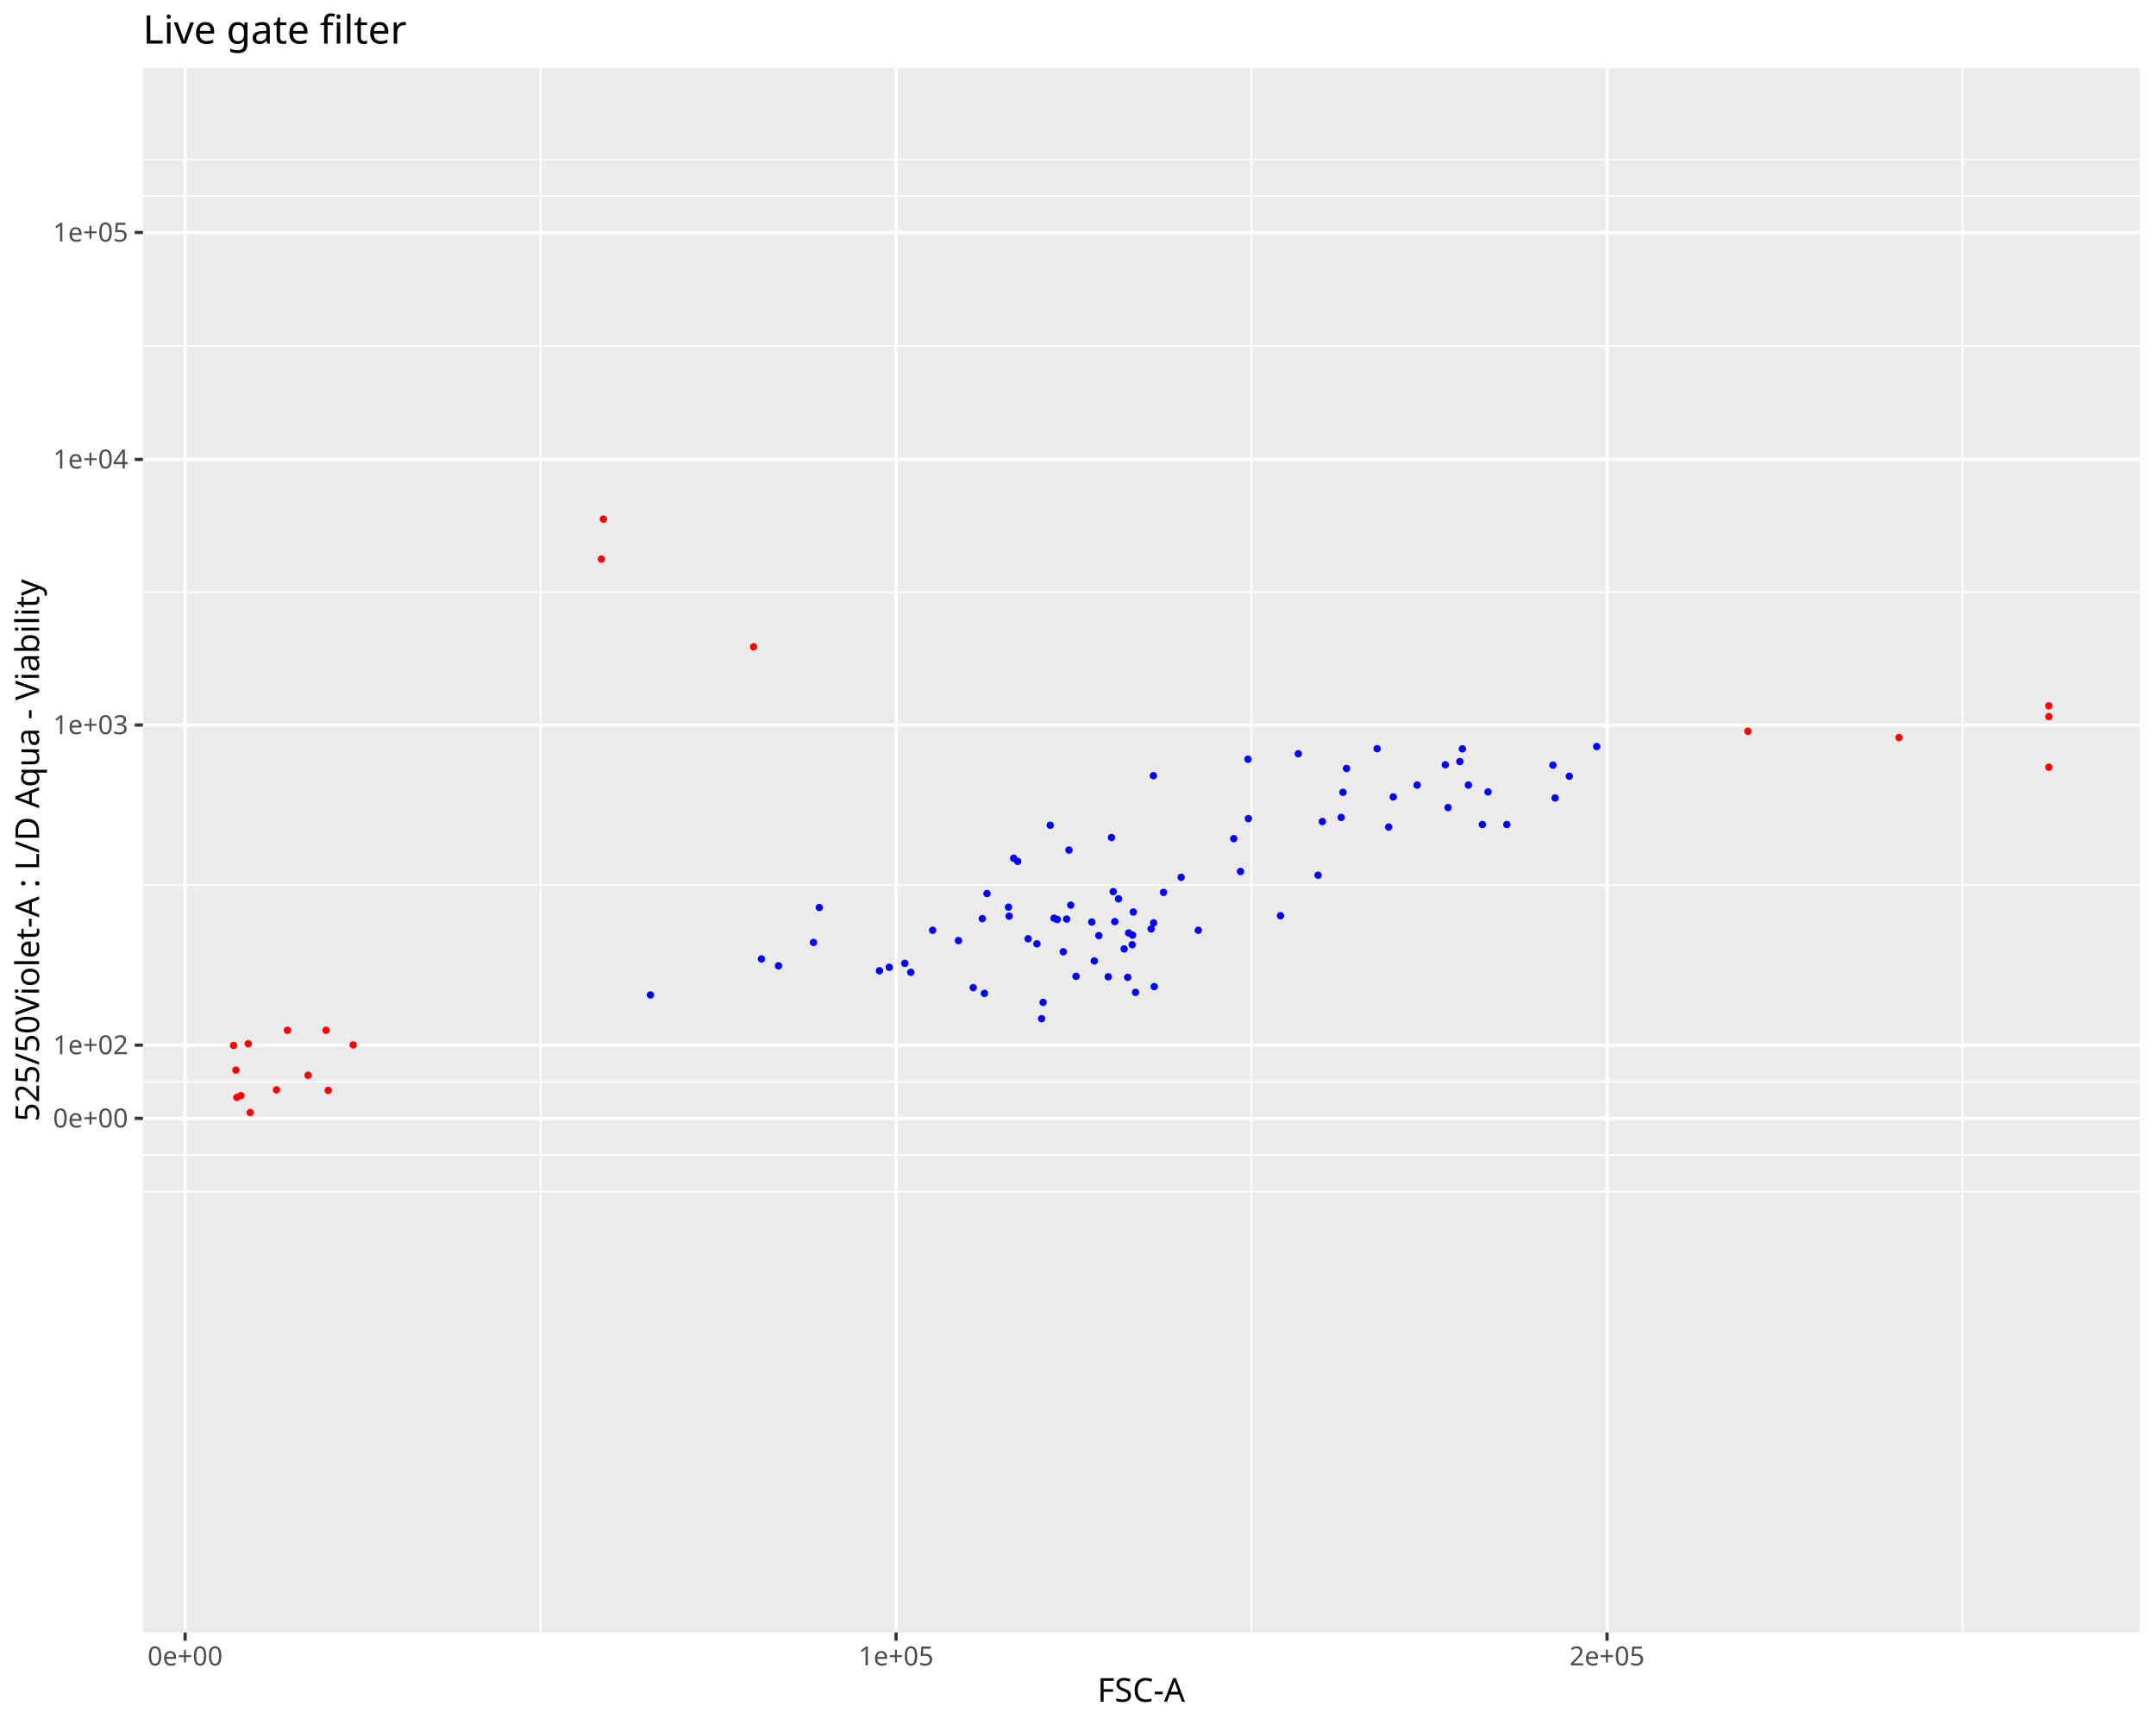
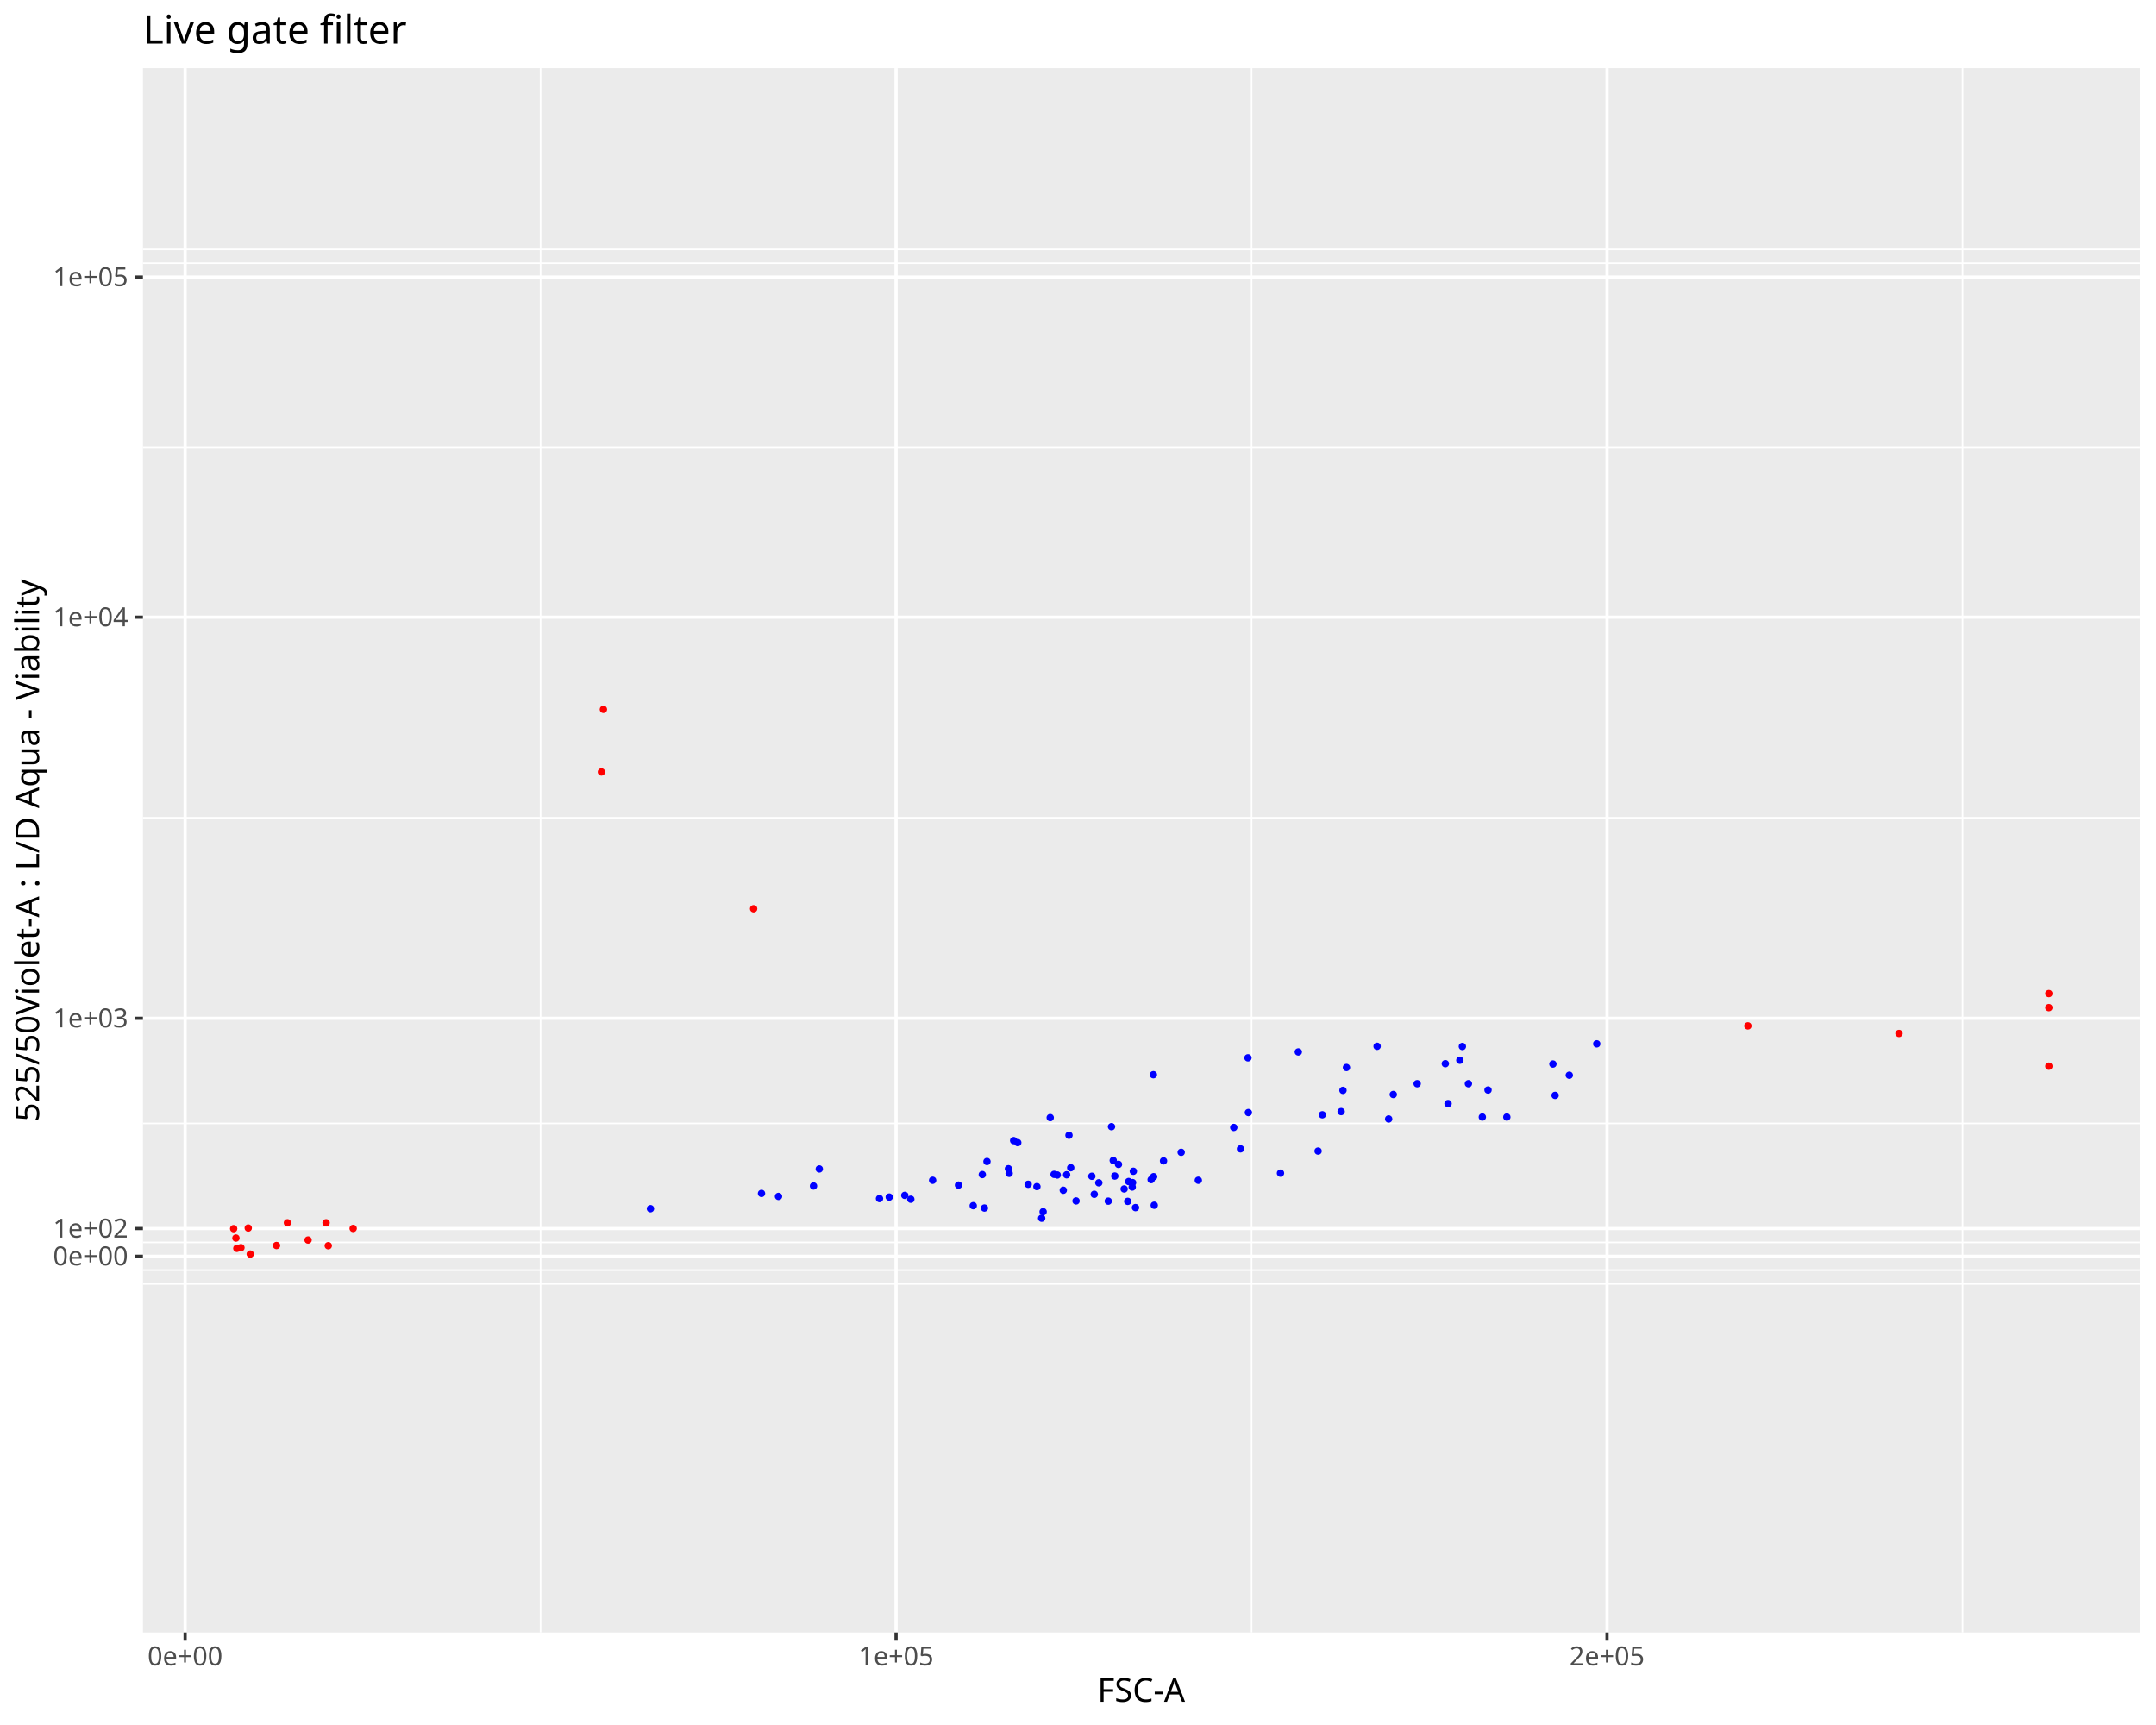
<svg xmlns="http://www.w3.org/2000/svg" class="svglite" data-engine-version="2.0" width="720.00pt" height="576.00pt" viewBox="0 0 720.00 576.00">
  <defs>
    <style type="text/css">
    .svglite line, .svglite polyline, .svglite polygon, .svglite path, .svglite rect, .svglite circle {
      fill: none;
      stroke: #000000;
      stroke-linecap: round;
      stroke-linejoin: round;
      stroke-miterlimit: 10.00;
    }
  </style>
  </defs>
  <rect width="100%" height="100%" style="stroke: none; fill: #FFFFFF;" />
  <defs>
    <clipPath id="cpMC4wMHw3MjAuMDB8MC4wMHw1NzYuMDA=">
      <rect x="0.00" y="0.00" width="720.00" height="576.00" />
    </clipPath>
  </defs>
  <g clip-path="url(#cpMC4wMHw3MjAuMDB8MC4wMHw1NzYuMDA=)">
    <rect x="0.00" y="0.00" width="720.00" height="576.00" style="stroke-width: 1.07; stroke: #FFFFFF; fill: #FFFFFF;" />
  </g>
  <defs>
    <clipPath id="cpNDcuNzN8NzE0LjUyfDIyLjc4fDU0NS4xMQ==">
      <rect x="47.73" y="22.78" width="666.80" height="522.33" />
    </clipPath>
  </defs>
  <g clip-path="url(#cpNDcuNzN8NzE0LjUyfDIyLjc4fDU0NS4xMQ==)">
    <rect x="47.73" y="22.78" width="666.80" height="522.33" style="stroke-width: 1.07; stroke: none; fill: #EBEBEB;" />
-     <polyline points="47.73,397.89 714.52,397.89 " style="stroke-width: 0.53; stroke: #FFFFFF; stroke-linecap: butt;" />
-     <polyline points="47.73,385.67 714.52,385.67 " style="stroke-width: 0.53; stroke: #FFFFFF; stroke-linecap: butt;" />
-     <polyline points="47.73,361.22 714.52,361.22 " style="stroke-width: 0.53; stroke: #FFFFFF; stroke-linecap: butt;" />
-     <polyline points="47.73,295.55 714.52,295.55 " style="stroke-width: 0.53; stroke: #FFFFFF; stroke-linecap: butt;" />
-     <polyline points="47.73,197.75 714.52,197.75 " style="stroke-width: 0.53; stroke: #FFFFFF; stroke-linecap: butt;" />
-     <polyline points="47.73,115.51 714.52,115.51 " style="stroke-width: 0.53; stroke: #FFFFFF; stroke-linecap: butt;" />
-     <polyline points="47.73,65.40 714.52,65.40 " style="stroke-width: 0.53; stroke: #FFFFFF; stroke-linecap: butt;" />
-     <polyline points="47.73,53.18 714.52,53.18 " style="stroke-width: 0.53; stroke: #FFFFFF; stroke-linecap: butt;" />
+     <polyline points="47.73,428.74 714.52,428.74 " style="stroke-width: 0.53; stroke: #FFFFFF; stroke-linecap: butt;" />
+     <polyline points="47.73,424.11 714.52,424.11 " style="stroke-width: 0.53; stroke: #FFFFFF; stroke-linecap: butt;" />
+     <polyline points="47.73,414.86 714.52,414.86 " style="stroke-width: 0.53; stroke: #FFFFFF; stroke-linecap: butt;" />
+     <polyline points="47.73,375.12 714.52,375.12 " style="stroke-width: 0.53; stroke: #FFFFFF; stroke-linecap: butt;" />
+     <polyline points="47.73,273.06 714.52,273.06 " style="stroke-width: 0.53; stroke: #FFFFFF; stroke-linecap: butt;" />
+     <polyline points="47.73,149.31 714.52,149.31 " style="stroke-width: 0.53; stroke: #FFFFFF; stroke-linecap: butt;" />
+     <polyline points="47.73,87.89 714.52,87.89 " style="stroke-width: 0.53; stroke: #FFFFFF; stroke-linecap: butt;" />
+     <polyline points="47.73,83.27 714.52,83.27 " style="stroke-width: 0.53; stroke: #FFFFFF; stroke-linecap: butt;" />
    <polyline points="180.53,545.11 180.53,22.78 " style="stroke-width: 0.53; stroke: #FFFFFF; stroke-linecap: butt;" />
    <polyline points="417.96,545.11 417.96,22.78 " style="stroke-width: 0.53; stroke: #FFFFFF; stroke-linecap: butt;" />
    <polyline points="655.38,545.11 655.38,22.78 " style="stroke-width: 0.53; stroke: #FFFFFF; stroke-linecap: butt;" />
-     <polyline points="47.73,373.44 714.52,373.44 " style="stroke-width: 1.07; stroke: #FFFFFF; stroke-linecap: butt;" />
-     <polyline points="47.73,348.99 714.52,348.99 " style="stroke-width: 1.07; stroke: #FFFFFF; stroke-linecap: butt;" />
-     <polyline points="47.73,242.10 714.52,242.10 " style="stroke-width: 1.07; stroke: #FFFFFF; stroke-linecap: butt;" />
-     <polyline points="47.73,153.40 714.52,153.40 " style="stroke-width: 1.07; stroke: #FFFFFF; stroke-linecap: butt;" />
-     <polyline points="47.73,77.63 714.52,77.63 " style="stroke-width: 1.07; stroke: #FFFFFF; stroke-linecap: butt;" />
+     <polyline points="47.73,419.49 714.52,419.49 " style="stroke-width: 1.07; stroke: #FFFFFF; stroke-linecap: butt;" />
+     <polyline points="47.73,410.23 714.52,410.23 " style="stroke-width: 1.07; stroke: #FFFFFF; stroke-linecap: butt;" />
+     <polyline points="47.73,340.02 714.52,340.02 " style="stroke-width: 1.07; stroke: #FFFFFF; stroke-linecap: butt;" />
+     <polyline points="47.73,206.09 714.52,206.09 " style="stroke-width: 1.07; stroke: #FFFFFF; stroke-linecap: butt;" />
+     <polyline points="47.73,92.52 714.52,92.52 " style="stroke-width: 1.07; stroke: #FFFFFF; stroke-linecap: butt;" />
    <polyline points="61.82,545.11 61.82,22.78 " style="stroke-width: 1.07; stroke: #FFFFFF; stroke-linecap: butt;" />
    <polyline points="299.24,545.11 299.24,22.78 " style="stroke-width: 1.07; stroke: #FFFFFF; stroke-linecap: butt;" />
    <polyline points="536.67,545.11 536.67,22.78 " style="stroke-width: 1.07; stroke: #FFFFFF; stroke-linecap: butt;" />
-     <circle cx="483.58" cy="269.66" r="0.89" style="stroke-width: 0.71; stroke: #0000FF; fill: #0000FF;" />
-     <circle cx="440.18" cy="292.25" r="0.89" style="stroke-width: 0.71; stroke: #0000FF; fill: #0000FF;" />
-     <circle cx="95.99" cy="344.03" r="0.89" style="stroke-width: 0.71; stroke: #FF0000; fill: #FF0000;" />
-     <circle cx="273.60" cy="303.04" r="0.89" style="stroke-width: 0.71; stroke: #0000FF; fill: #0000FF;" />
-     <circle cx="328.75" cy="331.70" r="0.89" style="stroke-width: 0.71; stroke: #0000FF; fill: #0000FF;" />
-     <circle cx="370.11" cy="326.17" r="0.89" style="stroke-width: 0.71; stroke: #0000FF; fill: #0000FF;" />
-     <circle cx="78.79" cy="357.32" r="0.89" style="stroke-width: 0.71; stroke: #FF0000; fill: #FF0000;" />
-     <circle cx="302.15" cy="321.67" r="0.89" style="stroke-width: 0.71; stroke: #0000FF; fill: #0000FF;" />
-     <circle cx="92.34" cy="363.90" r="0.89" style="stroke-width: 0.71; stroke: #FF0000; fill: #FF0000;" />
-     <circle cx="412.02" cy="280.04" r="0.89" style="stroke-width: 0.71; stroke: #0000FF; fill: #0000FF;" />
-     <circle cx="320.09" cy="314.08" r="0.89" style="stroke-width: 0.71; stroke: #0000FF; fill: #0000FF;" />
-     <circle cx="338.51" cy="286.58" r="0.89" style="stroke-width: 0.71; stroke: #0000FF; fill: #0000FF;" />
-     <circle cx="495.03" cy="275.31" r="0.89" style="stroke-width: 0.71; stroke: #0000FF; fill: #0000FF;" />
-     <circle cx="254.30" cy="320.21" r="0.89" style="stroke-width: 0.71; stroke: #0000FF; fill: #0000FF;" />
-     <circle cx="416.76" cy="253.52" r="0.89" style="stroke-width: 0.71; stroke: #0000FF; fill: #0000FF;" />
-     <circle cx="337.01" cy="305.91" r="0.89" style="stroke-width: 0.71; stroke: #0000FF; fill: #0000FF;" />
-     <circle cx="350.72" cy="275.56" r="0.89" style="stroke-width: 0.71; stroke: #0000FF; fill: #0000FF;" />
-     <circle cx="496.93" cy="264.44" r="0.89" style="stroke-width: 0.71; stroke: #0000FF; fill: #0000FF;" />
-     <circle cx="366.95" cy="312.41" r="0.89" style="stroke-width: 0.71; stroke: #0000FF; fill: #0000FF;" />
-     <circle cx="348.35" cy="334.71" r="0.89" style="stroke-width: 0.71; stroke: #0000FF; fill: #0000FF;" />
-     <circle cx="364.62" cy="307.88" r="0.89" style="stroke-width: 0.71; stroke: #0000FF; fill: #0000FF;" />
-     <circle cx="378.48" cy="304.53" r="0.89" style="stroke-width: 0.71; stroke: #0000FF; fill: #0000FF;" />
-     <circle cx="388.56" cy="297.99" r="0.89" style="stroke-width: 0.71; stroke: #0000FF; fill: #0000FF;" />
-     <circle cx="109.62" cy="364.09" r="0.89" style="stroke-width: 0.71; stroke: #FF0000; fill: #FF0000;" />
-     <circle cx="359.35" cy="326.00" r="0.89" style="stroke-width: 0.71; stroke: #0000FF; fill: #0000FF;" />
-     <circle cx="328.04" cy="306.74" r="0.89" style="stroke-width: 0.71; stroke: #0000FF; fill: #0000FF;" />
-     <circle cx="217.22" cy="332.23" r="0.89" style="stroke-width: 0.71; stroke: #0000FF; fill: #0000FF;" />
-     <circle cx="376.61" cy="326.34" r="0.89" style="stroke-width: 0.71; stroke: #0000FF; fill: #0000FF;" />
-     <circle cx="416.90" cy="273.35" r="0.89" style="stroke-width: 0.71; stroke: #0000FF; fill: #0000FF;" />
-     <circle cx="293.70" cy="324.15" r="0.89" style="stroke-width: 0.71; stroke: #0000FF; fill: #0000FF;" />
-     <circle cx="102.88" cy="359.06" r="0.89" style="stroke-width: 0.71; stroke: #FF0000; fill: #FF0000;" />
-     <circle cx="352.01" cy="306.60" r="0.89" style="stroke-width: 0.71; stroke: #0000FF; fill: #0000FF;" />
-     <circle cx="583.71" cy="244.17" r="0.89" style="stroke-width: 0.71; stroke: #FF0000; fill: #FF0000;" />
-     <circle cx="449.66" cy="256.61" r="0.89" style="stroke-width: 0.71; stroke: #0000FF; fill: #0000FF;" />
-     <circle cx="384.43" cy="310.19" r="0.89" style="stroke-width: 0.71; stroke: #0000FF; fill: #0000FF;" />
-     <circle cx="296.96" cy="322.99" r="0.89" style="stroke-width: 0.71; stroke: #0000FF; fill: #0000FF;" />
-     <circle cx="80.46" cy="365.84" r="0.89" style="stroke-width: 0.71; stroke: #FF0000; fill: #FF0000;" />
-     <circle cx="271.67" cy="314.69" r="0.89" style="stroke-width: 0.71; stroke: #0000FF; fill: #0000FF;" />
-     <circle cx="375.41" cy="316.86" r="0.89" style="stroke-width: 0.71; stroke: #0000FF; fill: #0000FF;" />
-     <circle cx="518.60" cy="255.49" r="0.89" style="stroke-width: 0.71; stroke: #0000FF; fill: #0000FF;" />
-     <circle cx="414.27" cy="291.00" r="0.89" style="stroke-width: 0.71; stroke: #0000FF; fill: #0000FF;" />
-     <circle cx="487.52" cy="254.29" r="0.89" style="stroke-width: 0.71; stroke: #0000FF; fill: #0000FF;" />
-     <circle cx="459.89" cy="250.01" r="0.89" style="stroke-width: 0.71; stroke: #0000FF; fill: #0000FF;" />
-     <circle cx="108.90" cy="344.03" r="0.89" style="stroke-width: 0.71; stroke: #FF0000; fill: #FF0000;" />
-     <circle cx="372.29" cy="307.74" r="0.89" style="stroke-width: 0.71; stroke: #0000FF; fill: #0000FF;" />
-     <circle cx="427.62" cy="305.77" r="0.89" style="stroke-width: 0.71; stroke: #0000FF; fill: #0000FF;" />
-     <circle cx="684.21" cy="235.69" r="0.89" style="stroke-width: 0.71; stroke: #FF0000; fill: #FF0000;" />
-     <circle cx="304.16" cy="324.66" r="0.89" style="stroke-width: 0.71; stroke: #0000FF; fill: #0000FF;" />
-     <circle cx="634.18" cy="246.28" r="0.89" style="stroke-width: 0.71; stroke: #FF0000; fill: #FF0000;" />
-     <circle cx="347.86" cy="340.15" r="0.89" style="stroke-width: 0.71; stroke: #0000FF; fill: #0000FF;" />
-     <circle cx="447.88" cy="272.95" r="0.89" style="stroke-width: 0.71; stroke: #0000FF; fill: #0000FF;" />
-     <circle cx="365.43" cy="320.86" r="0.89" style="stroke-width: 0.71; stroke: #0000FF; fill: #0000FF;" />
-     <circle cx="385.46" cy="329.43" r="0.89" style="stroke-width: 0.71; stroke: #0000FF; fill: #0000FF;" />
-     <circle cx="339.88" cy="287.63" r="0.89" style="stroke-width: 0.71; stroke: #0000FF; fill: #0000FF;" />
-     <circle cx="482.67" cy="255.38" r="0.89" style="stroke-width: 0.71; stroke: #0000FF; fill: #0000FF;" />
-     <circle cx="488.36" cy="250.05" r="0.89" style="stroke-width: 0.71; stroke: #0000FF; fill: #0000FF;" />
-     <circle cx="311.45" cy="310.63" r="0.89" style="stroke-width: 0.71; stroke: #0000FF; fill: #0000FF;" />
-     <circle cx="325.01" cy="329.78" r="0.89" style="stroke-width: 0.71; stroke: #0000FF; fill: #0000FF;" />
-     <circle cx="355.09" cy="317.81" r="0.89" style="stroke-width: 0.71; stroke: #0000FF; fill: #0000FF;" />
-     <circle cx="200.84" cy="186.70" r="0.89" style="stroke-width: 0.71; stroke: #FF0000; fill: #FF0000;" />
-     <circle cx="346.28" cy="315.15" r="0.89" style="stroke-width: 0.71; stroke: #0000FF; fill: #0000FF;" />
-     <circle cx="83.57" cy="371.49" r="0.89" style="stroke-width: 0.71; stroke: #FF0000; fill: #FF0000;" />
-     <circle cx="251.67" cy="215.98" r="0.89" style="stroke-width: 0.71; stroke: #FF0000; fill: #FF0000;" />
-     <circle cx="356.99" cy="283.85" r="0.89" style="stroke-width: 0.71; stroke: #0000FF; fill: #0000FF;" />
-     <circle cx="371.77" cy="297.74" r="0.89" style="stroke-width: 0.71; stroke: #0000FF; fill: #0000FF;" />
-     <circle cx="684.21" cy="239.28" r="0.89" style="stroke-width: 0.71; stroke: #FF0000; fill: #FF0000;" />
-     <circle cx="78.03" cy="349.10" r="0.89" style="stroke-width: 0.71; stroke: #FF0000; fill: #FF0000;" />
-     <circle cx="684.21" cy="256.18" r="0.89" style="stroke-width: 0.71; stroke: #FF0000; fill: #FF0000;" />
-     <circle cx="82.90" cy="348.54" r="0.89" style="stroke-width: 0.71; stroke: #FF0000; fill: #FF0000;" />
-     <circle cx="385.17" cy="259.02" r="0.89" style="stroke-width: 0.71; stroke: #0000FF; fill: #0000FF;" />
-     <circle cx="441.60" cy="274.32" r="0.89" style="stroke-width: 0.71; stroke: #0000FF; fill: #0000FF;" />
-     <circle cx="343.35" cy="313.47" r="0.89" style="stroke-width: 0.71; stroke: #0000FF; fill: #0000FF;" />
-     <circle cx="394.46" cy="292.94" r="0.89" style="stroke-width: 0.71; stroke: #0000FF; fill: #0000FF;" />
-     <circle cx="524.07" cy="259.20" r="0.89" style="stroke-width: 0.71; stroke: #0000FF; fill: #0000FF;" />
-     <circle cx="463.75" cy="276.16" r="0.89" style="stroke-width: 0.71; stroke: #0000FF; fill: #0000FF;" />
-     <circle cx="519.33" cy="266.45" r="0.89" style="stroke-width: 0.71; stroke: #0000FF; fill: #0000FF;" />
-     <circle cx="329.60" cy="298.36" r="0.89" style="stroke-width: 0.71; stroke: #0000FF; fill: #0000FF;" />
-     <circle cx="378.23" cy="312.26" r="0.89" style="stroke-width: 0.71; stroke: #0000FF; fill: #0000FF;" />
-     <circle cx="117.94" cy="348.91" r="0.89" style="stroke-width: 0.71; stroke: #FF0000; fill: #FF0000;" />
-     <circle cx="356.20" cy="306.89" r="0.89" style="stroke-width: 0.71; stroke: #0000FF; fill: #0000FF;" />
-     <circle cx="379.20" cy="331.35" r="0.89" style="stroke-width: 0.71; stroke: #0000FF; fill: #0000FF;" />
-     <circle cx="433.57" cy="251.70" r="0.89" style="stroke-width: 0.71; stroke: #0000FF; fill: #0000FF;" />
-     <circle cx="400.18" cy="310.63" r="0.89" style="stroke-width: 0.71; stroke: #0000FF; fill: #0000FF;" />
-     <circle cx="259.98" cy="322.50" r="0.89" style="stroke-width: 0.71; stroke: #0000FF; fill: #0000FF;" />
-     <circle cx="357.57" cy="302.24" r="0.89" style="stroke-width: 0.71; stroke: #0000FF; fill: #0000FF;" />
-     <circle cx="378.11" cy="315.46" r="0.89" style="stroke-width: 0.71; stroke: #0000FF; fill: #0000FF;" />
-     <circle cx="533.24" cy="249.28" r="0.89" style="stroke-width: 0.71; stroke: #0000FF; fill: #0000FF;" />
-     <circle cx="473.27" cy="262.14" r="0.89" style="stroke-width: 0.71; stroke: #0000FF; fill: #0000FF;" />
-     <circle cx="201.50" cy="173.34" r="0.89" style="stroke-width: 0.71; stroke: #FF0000; fill: #FF0000;" />
-     <circle cx="448.49" cy="264.57" r="0.89" style="stroke-width: 0.71; stroke: #0000FF; fill: #0000FF;" />
-     <circle cx="385.26" cy="308.16" r="0.89" style="stroke-width: 0.71; stroke: #0000FF; fill: #0000FF;" />
-     <circle cx="503.21" cy="275.31" r="0.89" style="stroke-width: 0.71; stroke: #0000FF; fill: #0000FF;" />
-     <circle cx="336.77" cy="302.90" r="0.89" style="stroke-width: 0.71; stroke: #0000FF; fill: #0000FF;" />
-     <circle cx="376.92" cy="311.52" r="0.89" style="stroke-width: 0.71; stroke: #0000FF; fill: #0000FF;" />
-     <circle cx="373.52" cy="300.14" r="0.89" style="stroke-width: 0.71; stroke: #0000FF; fill: #0000FF;" />
-     <circle cx="371.19" cy="279.67" r="0.89" style="stroke-width: 0.71; stroke: #0000FF; fill: #0000FF;" />
-     <circle cx="353.08" cy="307.03" r="0.89" style="stroke-width: 0.71; stroke: #0000FF; fill: #0000FF;" />
-     <circle cx="465.29" cy="266.11" r="0.89" style="stroke-width: 0.71; stroke: #0000FF; fill: #0000FF;" />
-     <circle cx="79.10" cy="366.43" r="0.89" style="stroke-width: 0.71; stroke: #FF0000; fill: #FF0000;" />
-     <circle cx="490.38" cy="262.14" r="0.89" style="stroke-width: 0.71; stroke: #0000FF; fill: #0000FF;" />
+     <circle cx="483.58" cy="368.51" r="0.89" style="stroke-width: 0.71; stroke: #0000FF; fill: #0000FF;" />
+     <circle cx="440.18" cy="384.36" r="0.89" style="stroke-width: 0.71; stroke: #0000FF; fill: #0000FF;" />
+     <circle cx="95.99" cy="408.31" r="0.89" style="stroke-width: 0.71; stroke: #FF0000; fill: #FF0000;" />
+     <circle cx="273.60" cy="390.33" r="0.89" style="stroke-width: 0.71; stroke: #0000FF; fill: #0000FF;" />
+     <circle cx="328.75" cy="403.38" r="0.89" style="stroke-width: 0.71; stroke: #0000FF; fill: #0000FF;" />
+     <circle cx="370.11" cy="401.08" r="0.89" style="stroke-width: 0.71; stroke: #0000FF; fill: #0000FF;" />
+     <circle cx="78.79" cy="413.41" r="0.89" style="stroke-width: 0.71; stroke: #FF0000; fill: #FF0000;" />
+     <circle cx="302.15" cy="399.15" r="0.89" style="stroke-width: 0.71; stroke: #0000FF; fill: #0000FF;" />
+     <circle cx="92.34" cy="415.90" r="0.89" style="stroke-width: 0.71; stroke: #FF0000; fill: #FF0000;" />
+     <circle cx="412.02" cy="376.47" r="0.89" style="stroke-width: 0.71; stroke: #0000FF; fill: #0000FF;" />
+     <circle cx="320.09" cy="395.73" r="0.89" style="stroke-width: 0.71; stroke: #0000FF; fill: #0000FF;" />
+     <circle cx="338.51" cy="380.87" r="0.89" style="stroke-width: 0.71; stroke: #0000FF; fill: #0000FF;" />
+     <circle cx="495.03" cy="373.00" r="0.89" style="stroke-width: 0.71; stroke: #0000FF; fill: #0000FF;" />
+     <circle cx="254.30" cy="398.50" r="0.89" style="stroke-width: 0.71; stroke: #0000FF; fill: #0000FF;" />
+     <circle cx="416.76" cy="353.22" r="0.89" style="stroke-width: 0.71; stroke: #0000FF; fill: #0000FF;" />
+     <circle cx="337.01" cy="391.80" r="0.89" style="stroke-width: 0.71; stroke: #0000FF; fill: #0000FF;" />
+     <circle cx="350.72" cy="373.19" r="0.89" style="stroke-width: 0.71; stroke: #0000FF; fill: #0000FF;" />
+     <circle cx="496.93" cy="363.97" r="0.89" style="stroke-width: 0.71; stroke: #0000FF; fill: #0000FF;" />
+     <circle cx="366.95" cy="394.96" r="0.89" style="stroke-width: 0.71; stroke: #0000FF; fill: #0000FF;" />
+     <circle cx="348.35" cy="404.61" r="0.89" style="stroke-width: 0.71; stroke: #0000FF; fill: #0000FF;" />
+     <circle cx="364.62" cy="392.77" r="0.89" style="stroke-width: 0.71; stroke: #0000FF; fill: #0000FF;" />
+     <circle cx="378.48" cy="391.10" r="0.89" style="stroke-width: 0.71; stroke: #0000FF; fill: #0000FF;" />
+     <circle cx="388.56" cy="387.64" r="0.89" style="stroke-width: 0.71; stroke: #0000FF; fill: #0000FF;" />
+     <circle cx="109.62" cy="415.97" r="0.89" style="stroke-width: 0.71; stroke: #FF0000; fill: #FF0000;" />
+     <circle cx="359.35" cy="401.01" r="0.89" style="stroke-width: 0.71; stroke: #0000FF; fill: #0000FF;" />
+     <circle cx="328.04" cy="392.21" r="0.89" style="stroke-width: 0.71; stroke: #0000FF; fill: #0000FF;" />
+     <circle cx="217.22" cy="403.60" r="0.89" style="stroke-width: 0.71; stroke: #0000FF; fill: #0000FF;" />
+     <circle cx="376.61" cy="401.15" r="0.89" style="stroke-width: 0.71; stroke: #0000FF; fill: #0000FF;" />
+     <circle cx="416.90" cy="371.49" r="0.89" style="stroke-width: 0.71; stroke: #0000FF; fill: #0000FF;" />
+     <circle cx="293.70" cy="400.22" r="0.89" style="stroke-width: 0.71; stroke: #0000FF; fill: #0000FF;" />
+     <circle cx="102.88" cy="414.07" r="0.89" style="stroke-width: 0.71; stroke: #FF0000; fill: #FF0000;" />
+     <circle cx="352.01" cy="392.14" r="0.89" style="stroke-width: 0.71; stroke: #0000FF; fill: #0000FF;" />
+     <circle cx="583.71" cy="342.55" r="0.89" style="stroke-width: 0.71; stroke: #FF0000; fill: #FF0000;" />
+     <circle cx="449.66" cy="356.45" r="0.89" style="stroke-width: 0.71; stroke: #0000FF; fill: #0000FF;" />
+     <circle cx="384.43" cy="393.90" r="0.89" style="stroke-width: 0.71; stroke: #0000FF; fill: #0000FF;" />
+     <circle cx="296.96" cy="399.72" r="0.89" style="stroke-width: 0.71; stroke: #0000FF; fill: #0000FF;" />
+     <circle cx="80.46" cy="416.63" r="0.89" style="stroke-width: 0.71; stroke: #FF0000; fill: #FF0000;" />
+     <circle cx="271.67" cy="396.02" r="0.89" style="stroke-width: 0.71; stroke: #0000FF; fill: #0000FF;" />
+     <circle cx="375.41" cy="397.01" r="0.89" style="stroke-width: 0.71; stroke: #0000FF; fill: #0000FF;" />
+     <circle cx="518.60" cy="355.29" r="0.89" style="stroke-width: 0.71; stroke: #0000FF; fill: #0000FF;" />
+     <circle cx="414.27" cy="383.62" r="0.89" style="stroke-width: 0.71; stroke: #0000FF; fill: #0000FF;" />
+     <circle cx="487.52" cy="354.03" r="0.89" style="stroke-width: 0.71; stroke: #0000FF; fill: #0000FF;" />
+     <circle cx="459.89" cy="349.37" r="0.89" style="stroke-width: 0.71; stroke: #0000FF; fill: #0000FF;" />
+     <circle cx="108.90" cy="408.31" r="0.89" style="stroke-width: 0.71; stroke: #FF0000; fill: #FF0000;" />
+     <circle cx="372.29" cy="392.70" r="0.89" style="stroke-width: 0.71; stroke: #0000FF; fill: #0000FF;" />
+     <circle cx="427.62" cy="391.73" r="0.89" style="stroke-width: 0.71; stroke: #0000FF; fill: #0000FF;" />
+     <circle cx="684.21" cy="331.76" r="0.89" style="stroke-width: 0.71; stroke: #FF0000; fill: #FF0000;" />
+     <circle cx="304.16" cy="400.44" r="0.89" style="stroke-width: 0.71; stroke: #0000FF; fill: #0000FF;" />
+     <circle cx="634.18" cy="345.08" r="0.89" style="stroke-width: 0.71; stroke: #FF0000; fill: #FF0000;" />
+     <circle cx="347.86" cy="406.78" r="0.89" style="stroke-width: 0.71; stroke: #0000FF; fill: #0000FF;" />
+     <circle cx="447.88" cy="371.17" r="0.89" style="stroke-width: 0.71; stroke: #0000FF; fill: #0000FF;" />
+     <circle cx="365.43" cy="398.79" r="0.89" style="stroke-width: 0.71; stroke: #0000FF; fill: #0000FF;" />
+     <circle cx="385.46" cy="402.45" r="0.89" style="stroke-width: 0.71; stroke: #0000FF; fill: #0000FF;" />
+     <circle cx="339.88" cy="381.54" r="0.89" style="stroke-width: 0.71; stroke: #0000FF; fill: #0000FF;" />
+     <circle cx="482.67" cy="355.18" r="0.89" style="stroke-width: 0.71; stroke: #0000FF; fill: #0000FF;" />
+     <circle cx="488.36" cy="349.43" r="0.89" style="stroke-width: 0.71; stroke: #0000FF; fill: #0000FF;" />
+     <circle cx="311.45" cy="394.11" r="0.89" style="stroke-width: 0.71; stroke: #0000FF; fill: #0000FF;" />
+     <circle cx="325.01" cy="402.59" r="0.89" style="stroke-width: 0.71; stroke: #0000FF; fill: #0000FF;" />
+     <circle cx="355.09" cy="397.44" r="0.89" style="stroke-width: 0.71; stroke: #0000FF; fill: #0000FF;" />
+     <circle cx="200.84" cy="257.77" r="0.89" style="stroke-width: 0.71; stroke: #FF0000; fill: #FF0000;" />
+     <circle cx="346.28" cy="396.23" r="0.89" style="stroke-width: 0.71; stroke: #0000FF; fill: #0000FF;" />
+     <circle cx="83.57" cy="418.76" r="0.89" style="stroke-width: 0.71; stroke: #FF0000; fill: #FF0000;" />
+     <circle cx="251.67" cy="303.44" r="0.89" style="stroke-width: 0.71; stroke: #FF0000; fill: #FF0000;" />
+     <circle cx="356.99" cy="379.08" r="0.89" style="stroke-width: 0.71; stroke: #0000FF; fill: #0000FF;" />
+     <circle cx="371.77" cy="387.50" r="0.89" style="stroke-width: 0.71; stroke: #0000FF; fill: #0000FF;" />
+     <circle cx="684.21" cy="336.46" r="0.89" style="stroke-width: 0.71; stroke: #FF0000; fill: #FF0000;" />
+     <circle cx="78.03" cy="410.27" r="0.89" style="stroke-width: 0.71; stroke: #FF0000; fill: #FF0000;" />
+     <circle cx="684.21" cy="356.01" r="0.89" style="stroke-width: 0.71; stroke: #FF0000; fill: #FF0000;" />
+     <circle cx="82.90" cy="410.06" r="0.89" style="stroke-width: 0.71; stroke: #FF0000; fill: #FF0000;" />
+     <circle cx="385.17" cy="358.86" r="0.89" style="stroke-width: 0.71; stroke: #0000FF; fill: #0000FF;" />
+     <circle cx="441.60" cy="372.24" r="0.89" style="stroke-width: 0.71; stroke: #0000FF; fill: #0000FF;" />
+     <circle cx="343.35" cy="395.45" r="0.89" style="stroke-width: 0.71; stroke: #0000FF; fill: #0000FF;" />
+     <circle cx="394.46" cy="384.77" r="0.89" style="stroke-width: 0.71; stroke: #0000FF; fill: #0000FF;" />
+     <circle cx="524.07" cy="359.03" r="0.89" style="stroke-width: 0.71; stroke: #0000FF; fill: #0000FF;" />
+     <circle cx="463.75" cy="373.64" r="0.89" style="stroke-width: 0.71; stroke: #0000FF; fill: #0000FF;" />
+     <circle cx="519.33" cy="365.77" r="0.89" style="stroke-width: 0.71; stroke: #0000FF; fill: #0000FF;" />
+     <circle cx="329.60" cy="387.84" r="0.89" style="stroke-width: 0.71; stroke: #0000FF; fill: #0000FF;" />
+     <circle cx="378.23" cy="394.89" r="0.89" style="stroke-width: 0.71; stroke: #0000FF; fill: #0000FF;" />
+     <circle cx="117.94" cy="410.20" r="0.89" style="stroke-width: 0.71; stroke: #FF0000; fill: #FF0000;" />
+     <circle cx="356.20" cy="392.28" r="0.89" style="stroke-width: 0.71; stroke: #0000FF; fill: #0000FF;" />
+     <circle cx="379.20" cy="403.24" r="0.89" style="stroke-width: 0.71; stroke: #0000FF; fill: #0000FF;" />
+     <circle cx="433.57" cy="351.25" r="0.89" style="stroke-width: 0.71; stroke: #0000FF; fill: #0000FF;" />
+     <circle cx="400.18" cy="394.11" r="0.89" style="stroke-width: 0.71; stroke: #0000FF; fill: #0000FF;" />
+     <circle cx="259.98" cy="399.50" r="0.89" style="stroke-width: 0.71; stroke: #0000FF; fill: #0000FF;" />
+     <circle cx="357.57" cy="389.92" r="0.89" style="stroke-width: 0.71; stroke: #0000FF; fill: #0000FF;" />
+     <circle cx="378.11" cy="396.37" r="0.89" style="stroke-width: 0.71; stroke: #0000FF; fill: #0000FF;" />
+     <circle cx="533.24" cy="348.55" r="0.89" style="stroke-width: 0.71; stroke: #0000FF; fill: #0000FF;" />
+     <circle cx="473.27" cy="361.86" r="0.89" style="stroke-width: 0.71; stroke: #0000FF; fill: #0000FF;" />
+     <circle cx="201.50" cy="236.87" r="0.89" style="stroke-width: 0.71; stroke: #FF0000; fill: #FF0000;" />
+     <circle cx="448.49" cy="364.09" r="0.89" style="stroke-width: 0.71; stroke: #0000FF; fill: #0000FF;" />
+     <circle cx="385.26" cy="392.92" r="0.89" style="stroke-width: 0.71; stroke: #0000FF; fill: #0000FF;" />
+     <circle cx="503.21" cy="373.00" r="0.89" style="stroke-width: 0.71; stroke: #0000FF; fill: #0000FF;" />
+     <circle cx="336.77" cy="390.26" r="0.89" style="stroke-width: 0.71; stroke: #0000FF; fill: #0000FF;" />
+     <circle cx="376.92" cy="394.53" r="0.89" style="stroke-width: 0.71; stroke: #0000FF; fill: #0000FF;" />
+     <circle cx="373.52" cy="388.81" r="0.89" style="stroke-width: 0.71; stroke: #0000FF; fill: #0000FF;" />
+     <circle cx="371.19" cy="376.21" r="0.89" style="stroke-width: 0.71; stroke: #0000FF; fill: #0000FF;" />
+     <circle cx="353.08" cy="392.35" r="0.89" style="stroke-width: 0.71; stroke: #0000FF; fill: #0000FF;" />
+     <circle cx="465.29" cy="365.47" r="0.89" style="stroke-width: 0.71; stroke: #0000FF; fill: #0000FF;" />
+     <circle cx="79.10" cy="416.85" r="0.89" style="stroke-width: 0.71; stroke: #FF0000; fill: #FF0000;" />
+     <circle cx="490.38" cy="361.86" r="0.89" style="stroke-width: 0.71; stroke: #0000FF; fill: #0000FF;" />
  </g>
  <g clip-path="url(#cpMC4wMHw3MjAuMDB8MC4wMHw1NzYuMDA=)">
-     <text x="42.79" y="376.47" text-anchor="end" style="font-size: 8.80px; fill: #4D4D4D; font-family: sans;" textLength="24.72px" lengthAdjust="spacingAndGlyphs">0e+00</text>
-     <text x="42.79" y="352.02" text-anchor="end" style="font-size: 8.80px; fill: #4D4D4D; font-family: sans;" textLength="24.72px" lengthAdjust="spacingAndGlyphs">1e+02</text>
-     <text x="42.79" y="245.13" text-anchor="end" style="font-size: 8.80px; fill: #4D4D4D; font-family: sans;" textLength="24.72px" lengthAdjust="spacingAndGlyphs">1e+03</text>
-     <text x="42.79" y="156.42" text-anchor="end" style="font-size: 8.80px; fill: #4D4D4D; font-family: sans;" textLength="24.72px" lengthAdjust="spacingAndGlyphs">1e+04</text>
-     <text x="42.79" y="80.66" text-anchor="end" style="font-size: 8.80px; fill: #4D4D4D; font-family: sans;" textLength="24.72px" lengthAdjust="spacingAndGlyphs">1e+05</text>
-     <polyline points="44.99,373.44 47.73,373.44 " style="stroke-width: 1.07; stroke: #333333; stroke-linecap: butt;" />
-     <polyline points="44.99,348.99 47.73,348.99 " style="stroke-width: 1.07; stroke: #333333; stroke-linecap: butt;" />
-     <polyline points="44.99,242.10 47.73,242.10 " style="stroke-width: 1.07; stroke: #333333; stroke-linecap: butt;" />
-     <polyline points="44.99,153.40 47.73,153.40 " style="stroke-width: 1.07; stroke: #333333; stroke-linecap: butt;" />
-     <polyline points="44.99,77.63 47.73,77.63 " style="stroke-width: 1.07; stroke: #333333; stroke-linecap: butt;" />
+     <text x="42.79" y="422.52" text-anchor="end" style="font-size: 8.80px; fill: #4D4D4D; font-family: sans;" textLength="24.72px" lengthAdjust="spacingAndGlyphs">0e+00</text>
+     <text x="42.79" y="413.26" text-anchor="end" style="font-size: 8.80px; fill: #4D4D4D; font-family: sans;" textLength="24.72px" lengthAdjust="spacingAndGlyphs">1e+02</text>
+     <text x="42.79" y="343.04" text-anchor="end" style="font-size: 8.80px; fill: #4D4D4D; font-family: sans;" textLength="24.72px" lengthAdjust="spacingAndGlyphs">1e+03</text>
+     <text x="42.79" y="209.12" text-anchor="end" style="font-size: 8.80px; fill: #4D4D4D; font-family: sans;" textLength="24.72px" lengthAdjust="spacingAndGlyphs">1e+04</text>
+     <text x="42.79" y="95.55" text-anchor="end" style="font-size: 8.80px; fill: #4D4D4D; font-family: sans;" textLength="24.72px" lengthAdjust="spacingAndGlyphs">1e+05</text>
+     <polyline points="44.99,419.49 47.73,419.49 " style="stroke-width: 1.07; stroke: #333333; stroke-linecap: butt;" />
+     <polyline points="44.99,410.23 47.73,410.23 " style="stroke-width: 1.07; stroke: #333333; stroke-linecap: butt;" />
+     <polyline points="44.99,340.02 47.73,340.02 " style="stroke-width: 1.07; stroke: #333333; stroke-linecap: butt;" />
+     <polyline points="44.99,206.09 47.73,206.09 " style="stroke-width: 1.07; stroke: #333333; stroke-linecap: butt;" />
+     <polyline points="44.99,92.52 47.73,92.52 " style="stroke-width: 1.07; stroke: #333333; stroke-linecap: butt;" />
    <polyline points="61.82,547.85 61.82,545.11 " style="stroke-width: 1.07; stroke: #333333; stroke-linecap: butt;" />
    <polyline points="299.24,547.85 299.24,545.11 " style="stroke-width: 1.07; stroke: #333333; stroke-linecap: butt;" />
    <polyline points="536.67,547.85 536.67,545.11 " style="stroke-width: 1.07; stroke: #333333; stroke-linecap: butt;" />
    <text x="61.82" y="556.10" text-anchor="middle" style="font-size: 8.80px; fill: #4D4D4D; font-family: sans;" textLength="24.72px" lengthAdjust="spacingAndGlyphs">0e+00</text>
    <text x="299.24" y="556.10" text-anchor="middle" style="font-size: 8.80px; fill: #4D4D4D; font-family: sans;" textLength="24.72px" lengthAdjust="spacingAndGlyphs">1e+05</text>
    <text x="536.67" y="556.10" text-anchor="middle" style="font-size: 8.80px; fill: #4D4D4D; font-family: sans;" textLength="24.72px" lengthAdjust="spacingAndGlyphs">2e+05</text>
    <text x="381.12" y="568.24" text-anchor="middle" style="font-size: 11.00px; font-family: sans;" textLength="33.01px" lengthAdjust="spacingAndGlyphs">FSC-A</text>
    <text transform="translate(13.05,283.95) rotate(-90)" text-anchor="middle" style="font-size: 11.00px; font-family: sans;" textLength="174.88px" lengthAdjust="spacingAndGlyphs">525/50Violet-A : L/D Aqua - Viability</text>
    <text x="47.73" y="14.56" style="font-size: 13.20px; font-family: sans;" textLength="82.18px" lengthAdjust="spacingAndGlyphs">Live gate filter</text>
  </g>
</svg>
